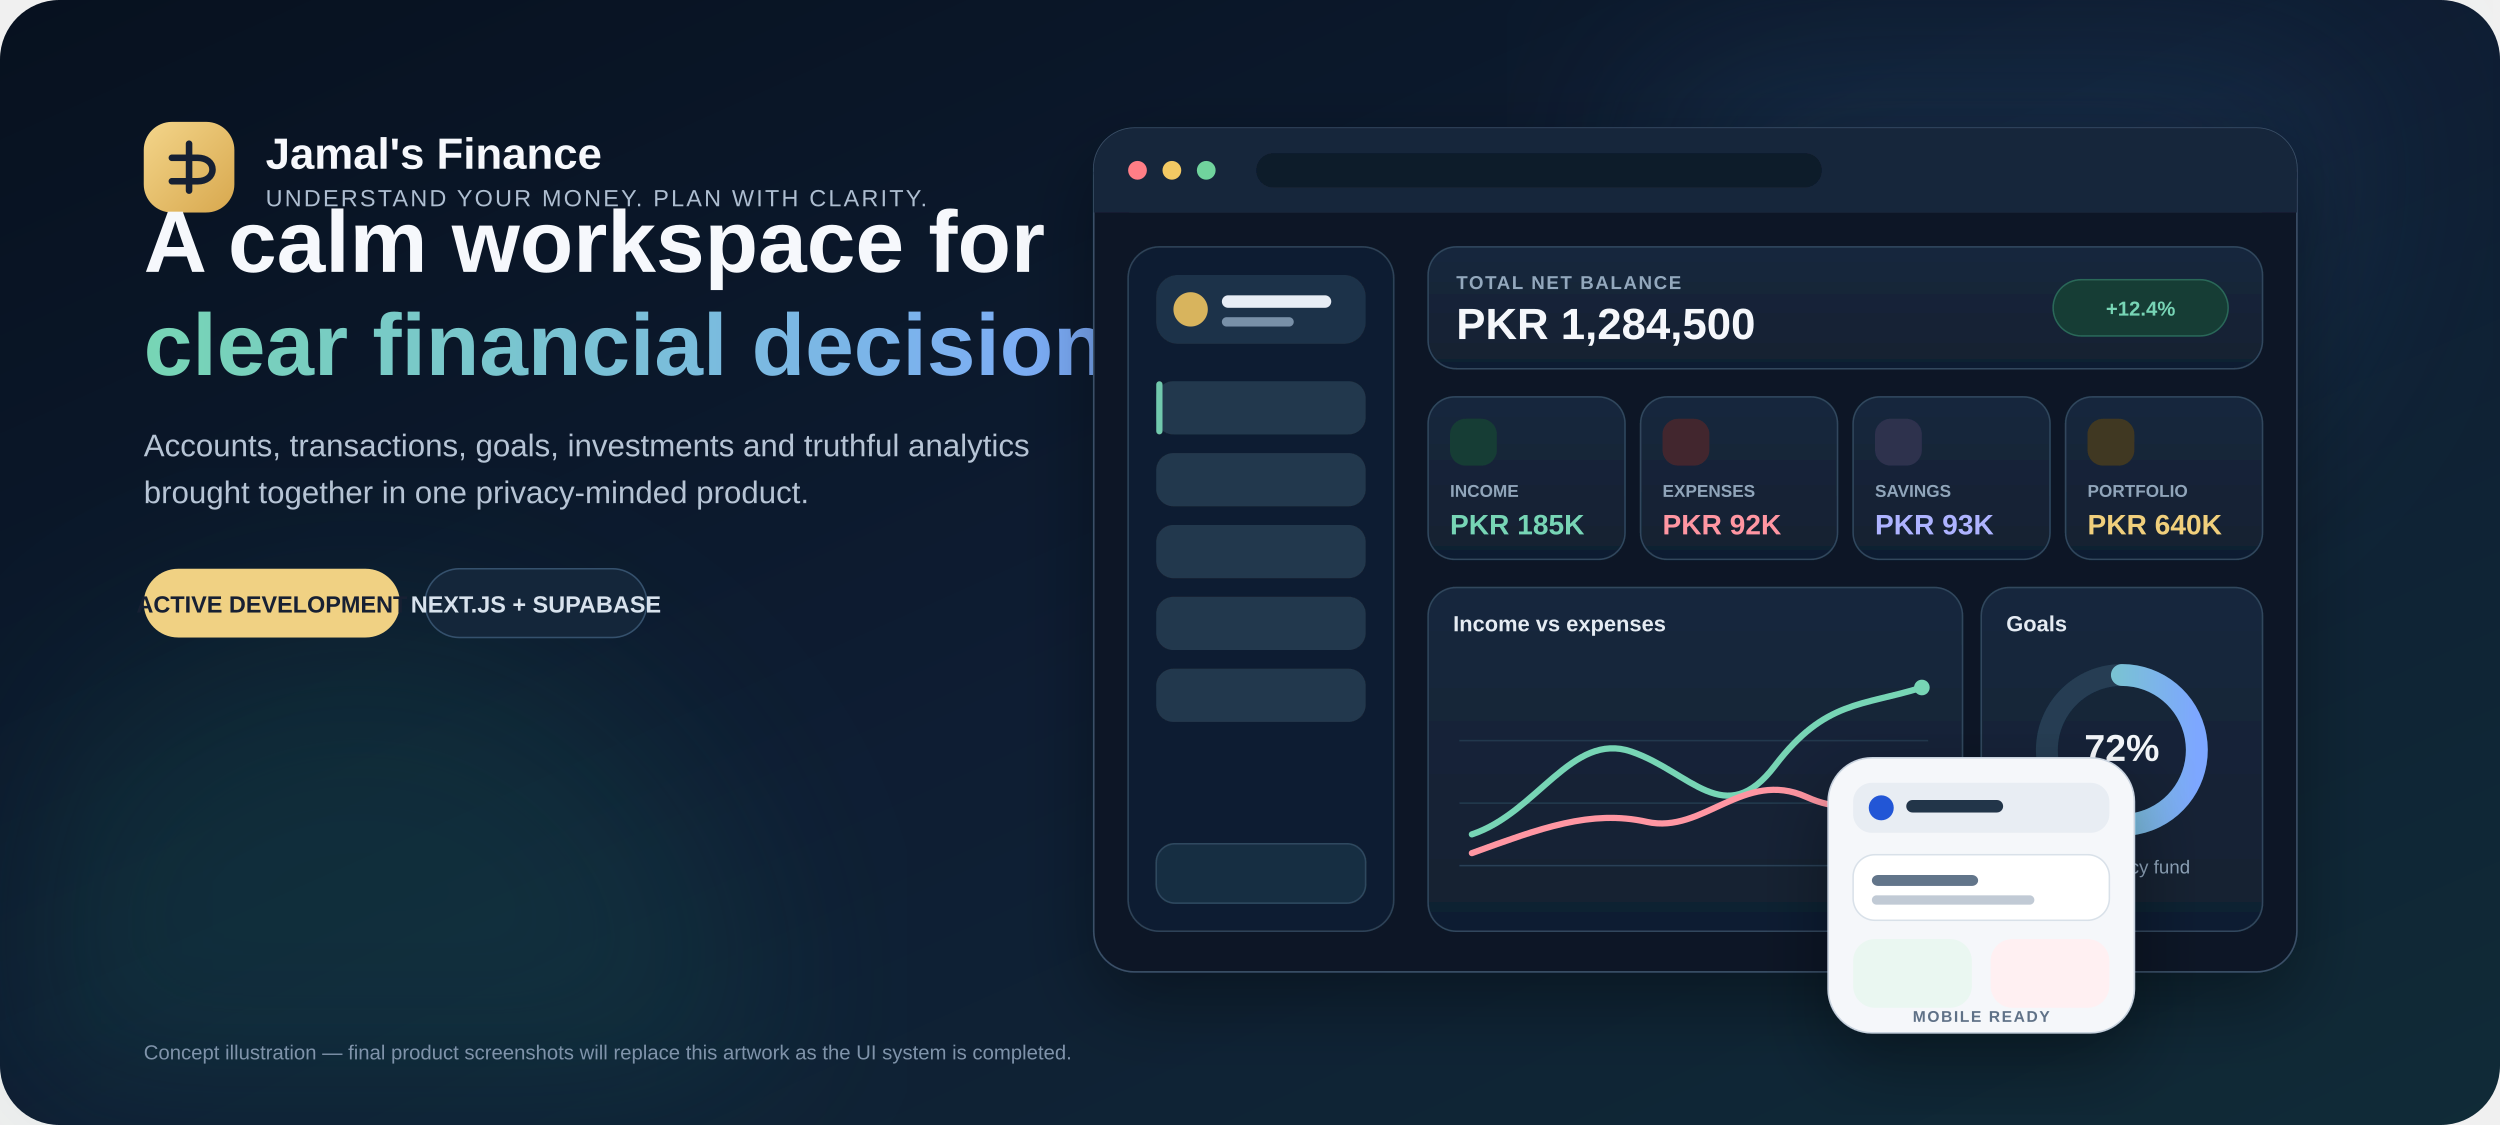
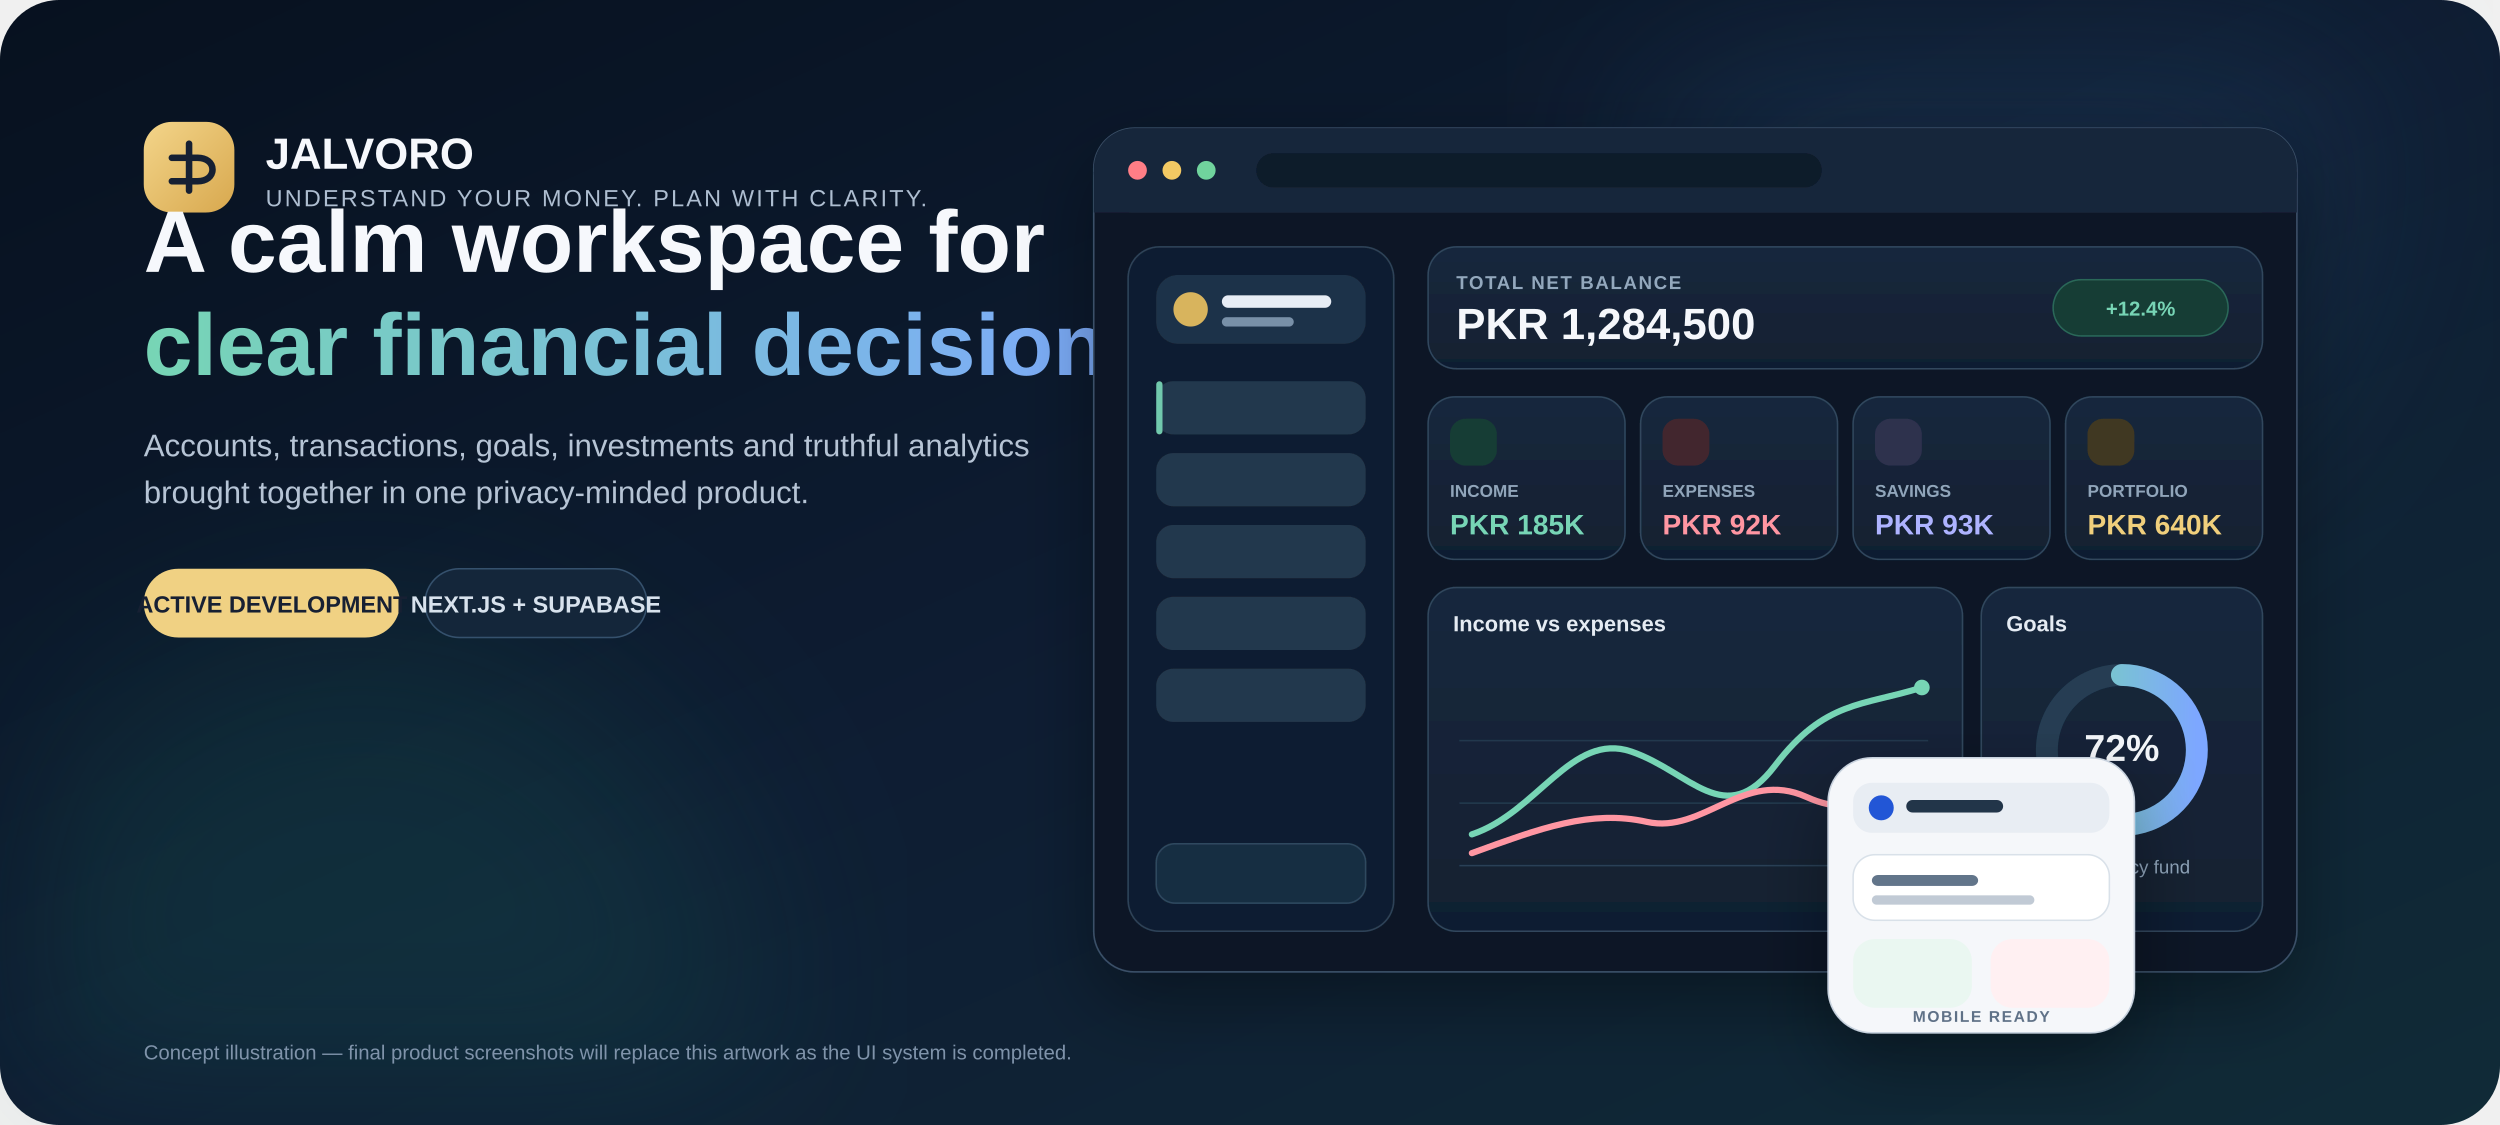
<svg xmlns="http://www.w3.org/2000/svg" width="1600" height="720" viewBox="0 0 1600 720" role="img" aria-labelledby="title desc">
  <defs>
    <linearGradient id="bg" x1="0" y1="0" x2="1" y2="1">
      <stop offset="0" stop-color="#07111f" />
      <stop offset="0.52" stop-color="#0e1d33" />
      <stop offset="1" stop-color="#102b37" />
    </linearGradient>
    <linearGradient id="accent" x1="0" y1="0" x2="1" y2="0">
      <stop offset="0" stop-color="#77d5b5" />
      <stop offset="1" stop-color="#7da7ff" />
    </linearGradient>
    <linearGradient id="gold" x1="0" y1="0" x2="1" y2="1">
      <stop offset="0" stop-color="#f3d58a" />
      <stop offset="1" stop-color="#d8a84e" />
    </linearGradient>
    <linearGradient id="panel" x1="0" y1="0" x2="0" y2="1">
      <stop offset="0" stop-color="#17283d" />
      <stop offset="1" stop-color="#111f31" />
    </linearGradient>
    <filter id="shadow" x="-20%" y="-20%" width="140%" height="150%">
      <feDropShadow dx="0" dy="20" stdDeviation="24" flood-color="#000" flood-opacity="0.34" />
    </filter>
    <filter id="soft" x="-20%" y="-20%" width="140%" height="140%">
      <feGaussianBlur stdDeviation="65" />
    </filter>
  </defs>
  <rect width="1600" height="720" rx="38" fill="url(#bg)" />
  <circle cx="1280" cy="105" r="225" fill="#315f89" opacity="0.2" filter="url(#soft)" />
  <circle cx="230" cy="650" r="250" fill="#1e806a" opacity="0.18" filter="url(#soft)" />
  <g transform="translate(92 78)">
    <rect width="58" height="58" rx="18" fill="url(#gold)" />
    <path d="M29 14v30M18 23h16.5c5.5 0 9.5 3 9.5 7.5S40 38 34.5 38H18" fill="none" stroke="#162033" stroke-width="4.2" stroke-linecap="round" stroke-linejoin="round" />
-     <text x="78" y="30" fill="#f6f8fc" font-family="Arial, Helvetica, sans-serif" font-size="28" font-weight="700">Jamal's Finance</text>
+     <text x="78" y="30" fill="#f6f8fc" font-family="Arial, Helvetica, sans-serif" font-size="28" font-weight="700">JALVORO</text>
    <text x="78" y="54" fill="#aebed1" font-family="Arial, Helvetica, sans-serif" font-size="15" letter-spacing="1.4">UNDERSTAND YOUR MONEY. PLAN WITH CLARITY.</text>
  </g>
  <g transform="translate(92 174)">
    <text x="0" y="0" fill="#f6f8fc" font-family="Arial, Helvetica, sans-serif" font-size="56" font-weight="750">A calm workspace for</text>
    <text x="0" y="66" fill="url(#accent)" font-family="Arial, Helvetica, sans-serif" font-size="56" font-weight="750">clear financial decisions.</text>
    <text x="0" y="118" fill="#b6c4d5" font-family="Arial, Helvetica, sans-serif" font-size="20">Accounts, transactions, goals, investments and truthful analytics</text>
    <text x="0" y="148" fill="#b6c4d5" font-family="Arial, Helvetica, sans-serif" font-size="20">brought together in one privacy-minded product.</text>
    <g transform="translate(0 190)">
      <rect width="164" height="44" rx="22" fill="#f0d183" />
      <text x="82" y="28" text-anchor="middle" fill="#172033" font-family="Arial, Helvetica, sans-serif" font-size="15" font-weight="700">ACTIVE DEVELOPMENT</text>
      <rect x="180" width="142" height="44" rx="22" fill="#14263a" stroke="#35516d" />
      <text x="251" y="28" text-anchor="middle" fill="#d8e2ed" font-family="Arial, Helvetica, sans-serif" font-size="15" font-weight="700">NEXT.JS + SUPABASE</text>
    </g>
  </g>
  <g transform="translate(700 82)" filter="url(#shadow)">
    <rect width="770" height="540" rx="26" fill="#0d1928" stroke="#3b5068" />
    <rect width="770" height="54" rx="26" fill="#17263a" />
    <rect y="28" width="770" height="26" fill="#17263a" />
    <circle cx="28" cy="27" r="6" fill="#ff7e86" />
    <circle cx="50" cy="27" r="6" fill="#f3c963" />
    <circle cx="72" cy="27" r="6" fill="#6fd39d" />
    <rect x="104" y="16" width="362" height="22" rx="11" fill="#0e1b2b" />
    <g transform="translate(22 76)">
      <rect width="170" height="438" rx="20" fill="#111f30" stroke="#2e4258" />
      <rect x="18" y="18" width="134" height="44" rx="14" fill="#1e3249" />
      <circle cx="40" cy="40" r="11" fill="#d8b45d" />
      <rect x="60" y="31" width="70" height="8" rx="4" fill="#e7edf5" />
      <rect x="60" y="45" width="46" height="6" rx="3" fill="#7890a8" />
      <g fill="#24384e">
        <rect x="18" y="86" width="134" height="34" rx="11" />
        <rect x="18" y="132" width="134" height="34" rx="11" />
        <rect x="18" y="178" width="134" height="34" rx="11" />
        <rect x="18" y="224" width="134" height="34" rx="11" />
        <rect x="18" y="270" width="134" height="34" rx="11" />
      </g>
      <rect x="18" y="86" width="4" height="34" rx="2" fill="#71c9ad" />
      <rect x="18" y="382" width="134" height="38" rx="12" fill="#192d43" stroke="#2e485f" />
    </g>
    <g transform="translate(214 76)">
      <rect width="534" height="78" rx="18" fill="url(#panel)" stroke="#30465d" />
      <text x="18" y="27" fill="#93a8bd" font-family="Arial, Helvetica, sans-serif" font-size="12" font-weight="700" letter-spacing="1">TOTAL NET BALANCE</text>
      <text x="18" y="59" fill="#f5f7fb" font-family="Arial, Helvetica, sans-serif" font-size="28" font-weight="700">PKR 1,284,500</text>
      <rect x="400" y="21" width="112" height="36" rx="18" fill="#173c35" stroke="#2a6758" />
      <text x="456" y="44" text-anchor="middle" fill="#77d5b5" font-family="Arial, Helvetica, sans-serif" font-size="13" font-weight="700">+12.4%</text>
      <g transform="translate(0 96)">
        <rect width="126" height="104" rx="17" fill="url(#panel)" stroke="#30465d" />
        <rect x="14" y="14" width="30" height="30" rx="10" fill="#173c35" />
        <text x="14" y="64" fill="#91a5ba" font-family="Arial, Helvetica, sans-serif" font-size="11" font-weight="700">INCOME</text>
        <text x="14" y="88" fill="#77d5b5" font-family="Arial, Helvetica, sans-serif" font-size="18" font-weight="700">PKR 185K</text>
      </g>
      <g transform="translate(136 96)">
        <rect width="126" height="104" rx="17" fill="url(#panel)" stroke="#30465d" />
        <rect x="14" y="14" width="30" height="30" rx="10" fill="#42252f" />
        <text x="14" y="64" fill="#91a5ba" font-family="Arial, Helvetica, sans-serif" font-size="11" font-weight="700">EXPENSES</text>
        <text x="14" y="88" fill="#ff96a2" font-family="Arial, Helvetica, sans-serif" font-size="18" font-weight="700">PKR 92K</text>
      </g>
      <g transform="translate(272 96)">
        <rect width="126" height="104" rx="17" fill="url(#panel)" stroke="#30465d" />
        <rect x="14" y="14" width="30" height="30" rx="10" fill="#2e304e" />
        <text x="14" y="64" fill="#91a5ba" font-family="Arial, Helvetica, sans-serif" font-size="11" font-weight="700">SAVINGS</text>
        <text x="14" y="88" fill="#aeb3ff" font-family="Arial, Helvetica, sans-serif" font-size="18" font-weight="700">PKR 93K</text>
      </g>
      <g transform="translate(408 96)">
        <rect width="126" height="104" rx="17" fill="url(#panel)" stroke="#30465d" />
        <rect x="14" y="14" width="30" height="30" rx="10" fill="#403720" />
        <text x="14" y="64" fill="#91a5ba" font-family="Arial, Helvetica, sans-serif" font-size="11" font-weight="700">PORTFOLIO</text>
        <text x="14" y="88" fill="#f0cf7b" font-family="Arial, Helvetica, sans-serif" font-size="18" font-weight="700">PKR 640K</text>
      </g>
      <g transform="translate(0 218)">
        <rect width="342" height="220" rx="18" fill="url(#panel)" stroke="#30465d" />
        <text x="16" y="28" fill="#e5ebf3" font-family="Arial, Helvetica, sans-serif" font-size="14" font-weight="700">Income vs expenses</text>
        <line x1="20" y1="178" x2="320" y2="178" stroke="#2a4157" />
        <line x1="20" y1="138" x2="320" y2="138" stroke="#24394e" />
        <line x1="20" y1="98" x2="320" y2="98" stroke="#24394e" />
        <path d="M28 158 C70 144, 92 92, 130 105 S190 156, 222 114 S278 76, 316 64" fill="none" stroke="#77d5b5" stroke-width="4" stroke-linecap="round" />
        <path d="M28 170 C72 154, 104 142, 140 150 S202 116, 242 134 S286 120, 316 128" fill="none" stroke="#ff96a2" stroke-width="4" stroke-linecap="round" />
        <circle cx="316" cy="64" r="5" fill="#77d5b5" />
        <circle cx="316" cy="128" r="5" fill="#ff96a2" />
      </g>
      <g transform="translate(354 218)">
        <rect width="180" height="220" rx="18" fill="url(#panel)" stroke="#30465d" />
        <text x="16" y="28" fill="#e5ebf3" font-family="Arial, Helvetica, sans-serif" font-size="14" font-weight="700">Goals</text>
        <circle cx="90" cy="104" r="48" fill="none" stroke="#253d53" stroke-width="14" />
        <path d="M90 56 A48 48 0 1 1 49 129" fill="none" stroke="url(#accent)" stroke-width="14" stroke-linecap="round" />
        <text x="90" y="111" text-anchor="middle" fill="#f5f7fb" font-family="Arial, Helvetica, sans-serif" font-size="24" font-weight="700">72%</text>
        <text x="90" y="183" text-anchor="middle" fill="#91a5ba" font-family="Arial, Helvetica, sans-serif" font-size="12">Emergency fund</text>
      </g>
    </g>
  </g>
  <g transform="translate(1170 485)" filter="url(#shadow)">
    <rect width="196" height="176" rx="28" fill="#f5f7fa" stroke="#c9d3df" />
    <rect x="16" y="16" width="164" height="32" rx="12" fill="#e8edf3" />
    <circle cx="34" cy="32" r="8" fill="#2457d6" />
    <rect x="50" y="27" width="62" height="8" rx="4" fill="#24354a" />
    <rect x="16" y="62" width="164" height="42" rx="14" fill="#ffffff" stroke="#d9e1e9" />
    <rect x="28" y="75" width="68" height="7" rx="4" fill="#62748a" />
    <rect x="28" y="88" width="104" height="6" rx="3" fill="#c1cad5" />
    <rect x="16" y="116" width="76" height="44" rx="14" fill="#eaf7f1" />
    <rect x="104" y="116" width="76" height="44" rx="14" fill="#fff0f2" />
    <text x="98" y="169" text-anchor="middle" fill="#5f7187" font-family="Arial, Helvetica, sans-serif" font-size="10" font-weight="700" letter-spacing="1">MOBILE READY</text>
  </g>
  <text x="92" y="678" fill="#7f93aa" font-family="Arial, Helvetica, sans-serif" font-size="13">Concept illustration — final product screenshots will replace this artwork as the UI system is completed.</text>
</svg>
